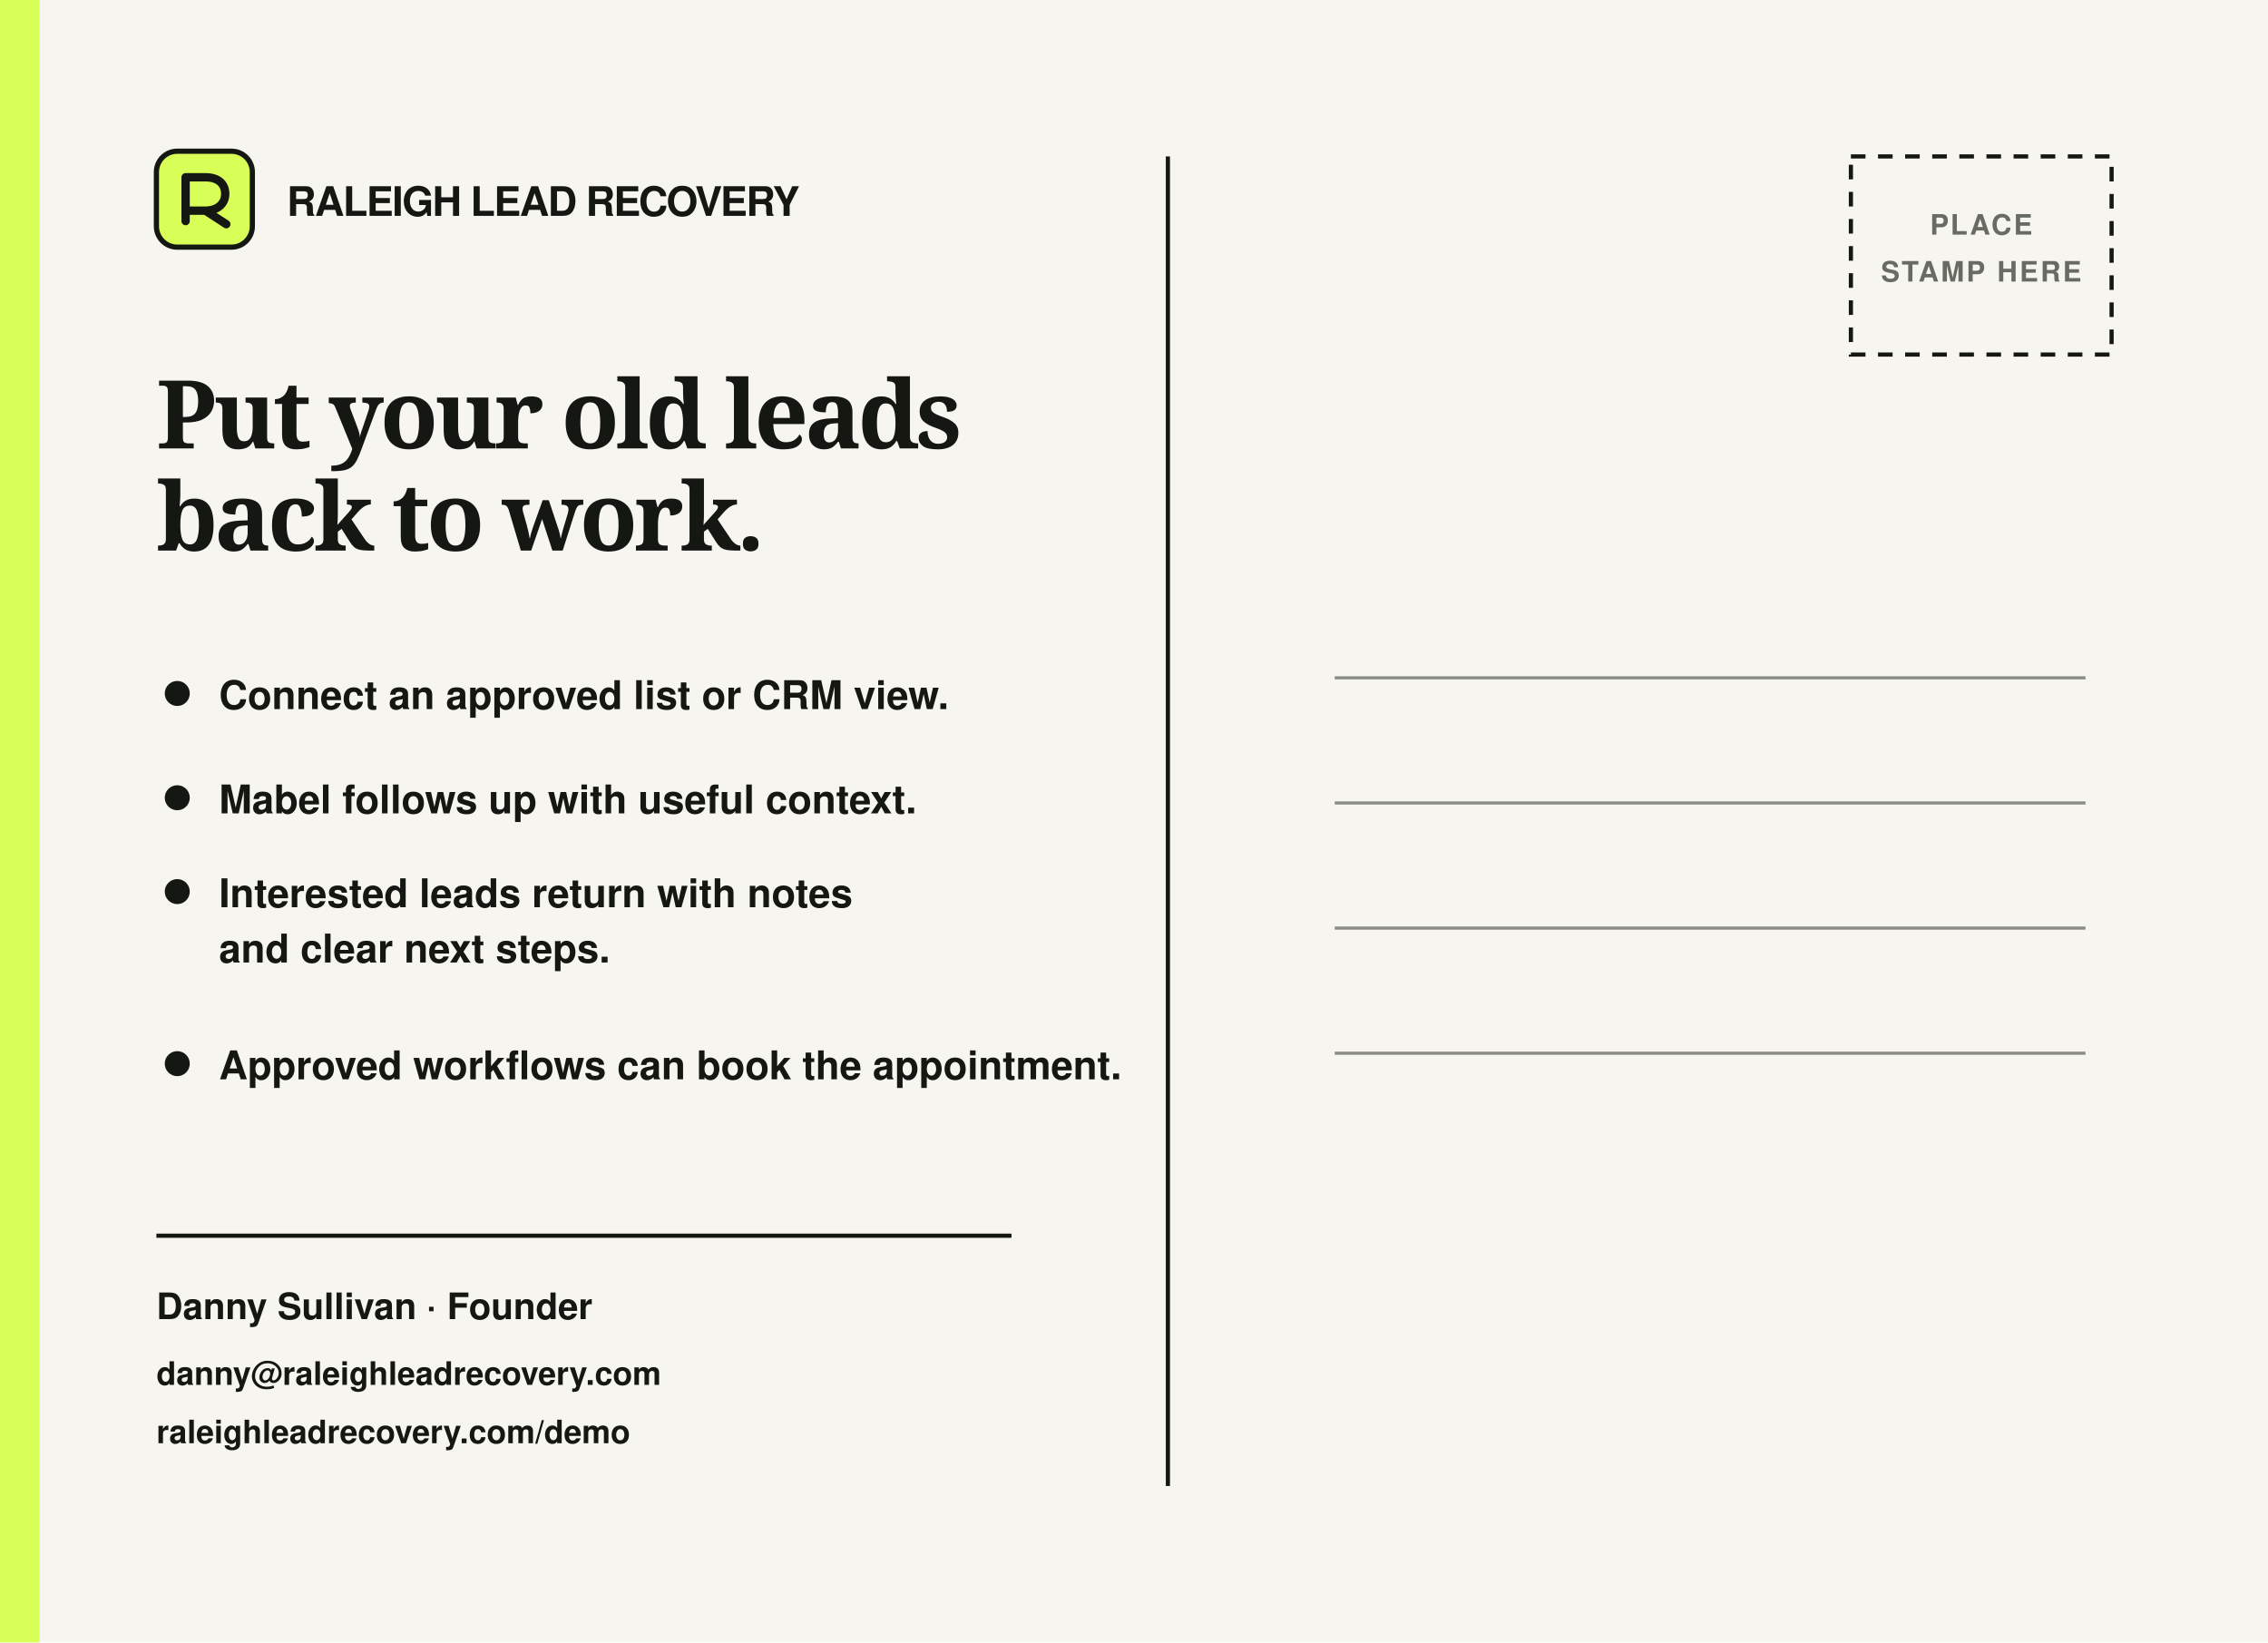
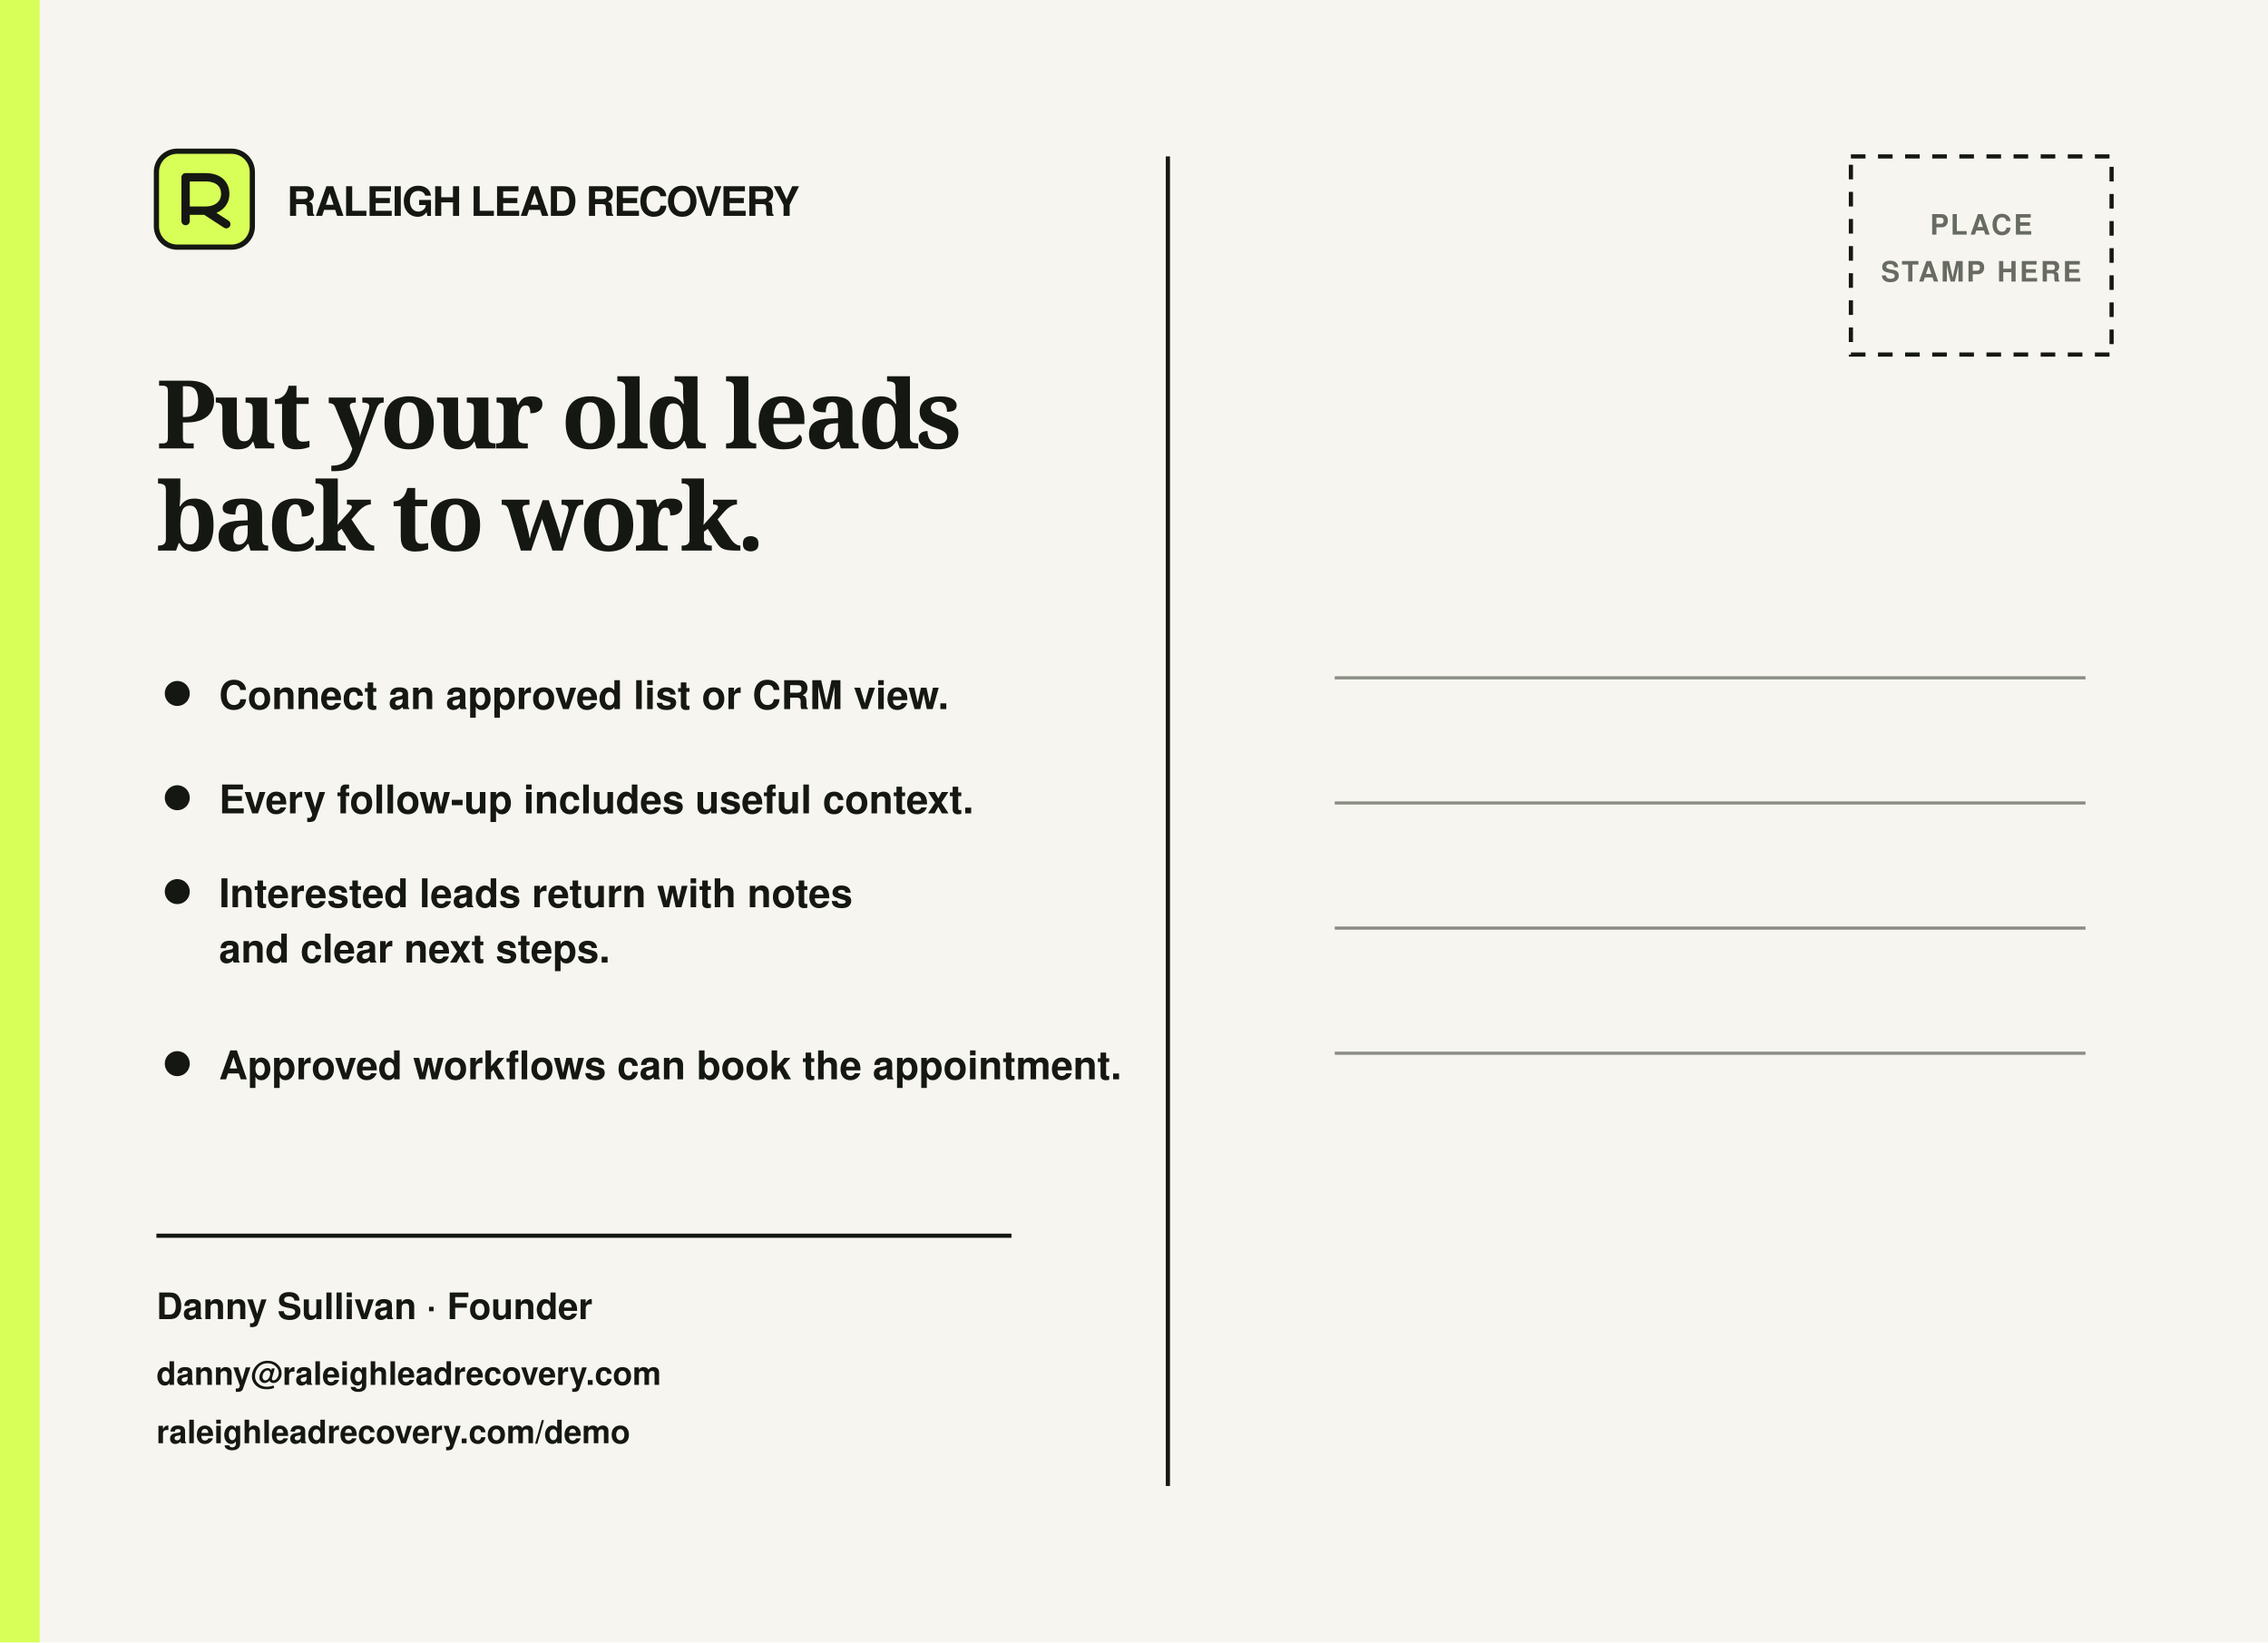
<svg xmlns="http://www.w3.org/2000/svg" width="2175" height="1575" viewBox="0 0 2175 1575">
  <rect width="2175" height="1575" fill="#f7f5ef" />
  <rect x="0" y="0" width="38" height="1575" fill="#d8ff57" />
  <g transform="translate(150 145)">
    <rect width="92" height="92" rx="20" fill="#d8ff57" stroke="#151713" stroke-width="5" />
    <path d="M28 67V25h19c12 0 19 6 19 16 0 9-7 16-19 16H28m19 0 20 13" fill="none" stroke="#151713" stroke-linecap="round" stroke-linejoin="round" stroke-width="8" />
    <text x="125" y="62" fill="#151713" font-family="Avenir Next, Avenir, Helvetica, Arial, sans-serif" font-size="39" font-weight="800" letter-spacing="-1.3">RALEIGH LEAD RECOVERY</text>
  </g>
  <text x="150" y="430" fill="#151713" font-family="Iowan Old Style, Baskerville, Georgia, serif" font-size="91" font-weight="700" letter-spacing="-3.5">Put your old leads</text>
  <text x="150" y="528" fill="#151713" font-family="Iowan Old Style, Baskerville, Georgia, serif" font-size="91" font-weight="700" letter-spacing="-3.5">back to work.</text>
  <g fill="#151713" font-family="Avenir Next, Avenir, Helvetica, Arial, sans-serif">
    <circle cx="170" cy="665" r="12" />
    <text x="210" y="680" font-size="38" font-weight="700">Connect an approved list or CRM view.</text>
    <circle cx="170" cy="765" r="12" />
-     <text x="210" y="780" font-size="38" font-weight="700">Mabel follows up with useful context.</text>
+     <text x="210" y="780" font-size="38" font-weight="700">Every follow-up includes useful context.</text>
    <circle cx="170" cy="855" r="12" />
    <text x="210" y="870" font-size="38" font-weight="700">Interested leads return with notes</text>
    <text x="210" y="923" font-size="38" font-weight="700">and clear next steps.</text>
    <circle cx="170" cy="1020" r="12" />
    <text x="210" y="1035" font-size="38" font-weight="700">Approved workflows can book the appointment.</text>
  </g>
  <line x1="1120" y1="150" x2="1120" y2="1425" stroke="#151713" stroke-width="4" />
  <rect x="1775" y="150" width="250" height="190" fill="none" stroke="#151713" stroke-width="4" stroke-dasharray="14 12" />
  <text x="1900" y="225" text-anchor="middle" fill="#676b61" font-family="Avenir Next, Avenir, Helvetica, Arial, sans-serif" font-size="27" font-weight="800" letter-spacing="2">PLACE</text>
  <text x="1900" y="270" text-anchor="middle" fill="#676b61" font-family="Avenir Next, Avenir, Helvetica, Arial, sans-serif" font-size="27" font-weight="800" letter-spacing="2">STAMP HERE</text>
  <g stroke="#8a8d84" stroke-width="3">
    <line x1="1280" y1="650" x2="2000" y2="650" />
    <line x1="1280" y1="770" x2="2000" y2="770" />
    <line x1="1280" y1="890" x2="2000" y2="890" />
    <line x1="1280" y1="1010" x2="2000" y2="1010" />
  </g>
  <line x1="150" y1="1185" x2="970" y2="1185" stroke="#151713" stroke-width="4" />
  <text x="150" y="1265" fill="#151713" font-family="Avenir Next, Avenir, Helvetica, Arial, sans-serif" font-size="35" font-weight="800">Danny Sullivan · Founder</text>
  <text x="150" y="1328" fill="#151713" font-family="Avenir Next, Avenir, Helvetica, Arial, sans-serif" font-size="31" font-weight="700">danny@raleighleadrecovery.com</text>
  <text x="150" y="1384" fill="#151713" font-family="Avenir Next, Avenir, Helvetica, Arial, sans-serif" font-size="31" font-weight="700">raleighleadrecovery.com/demo</text>
</svg>
